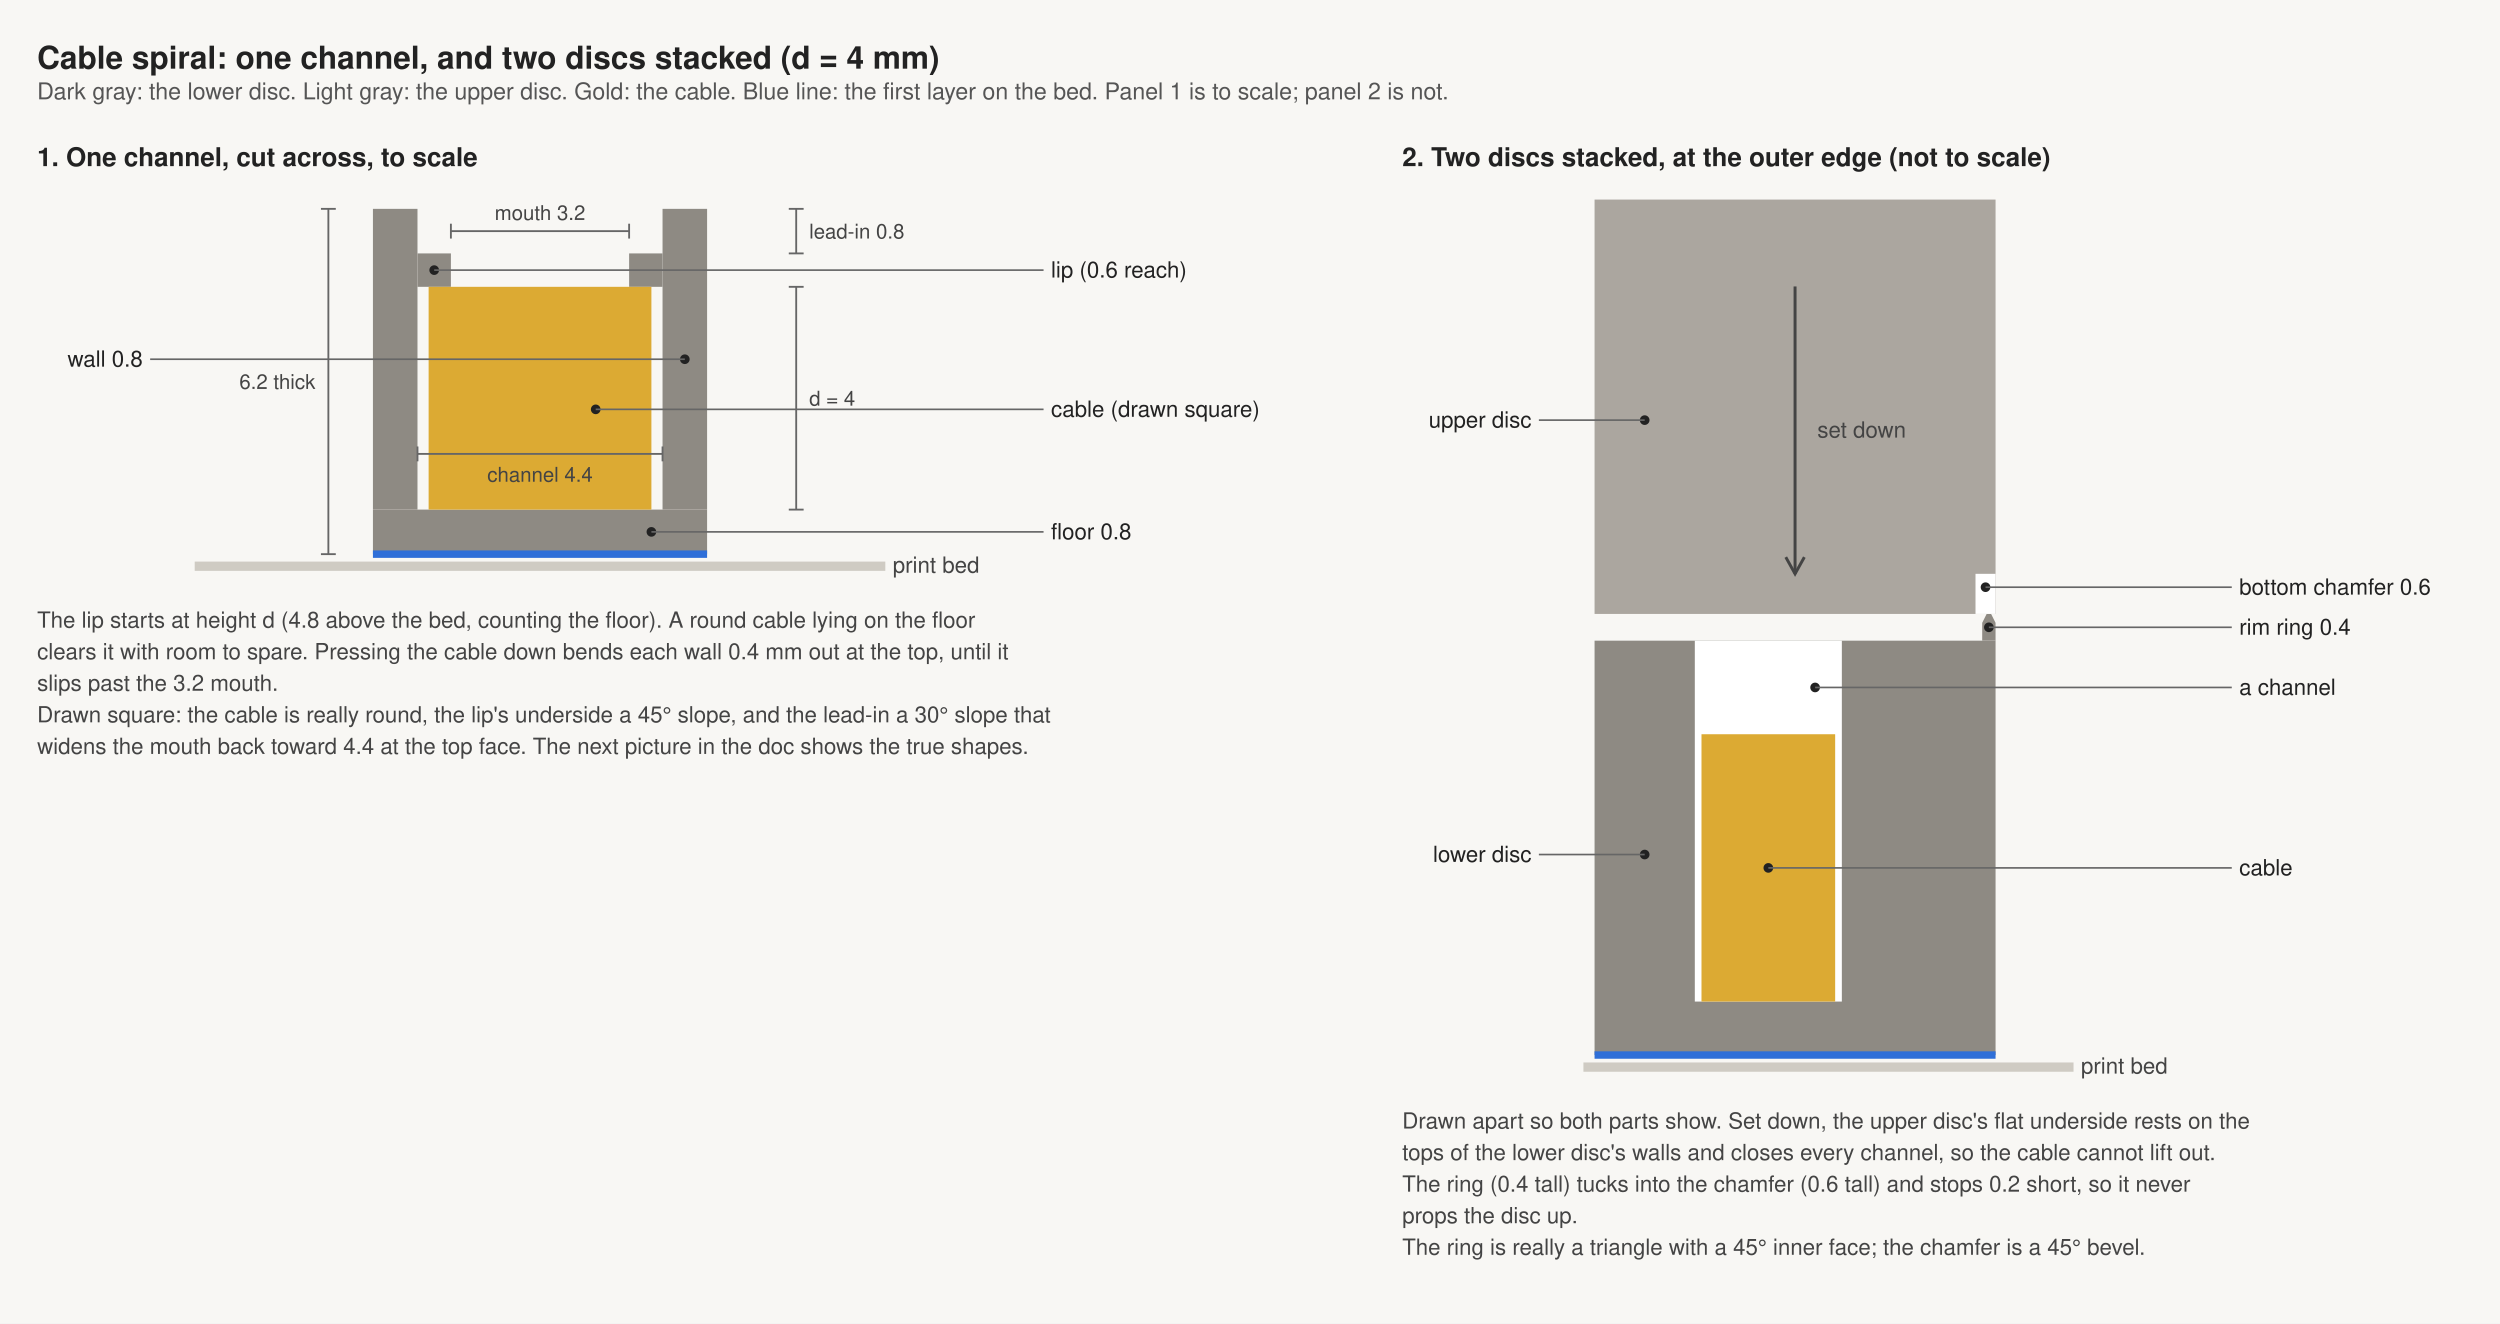
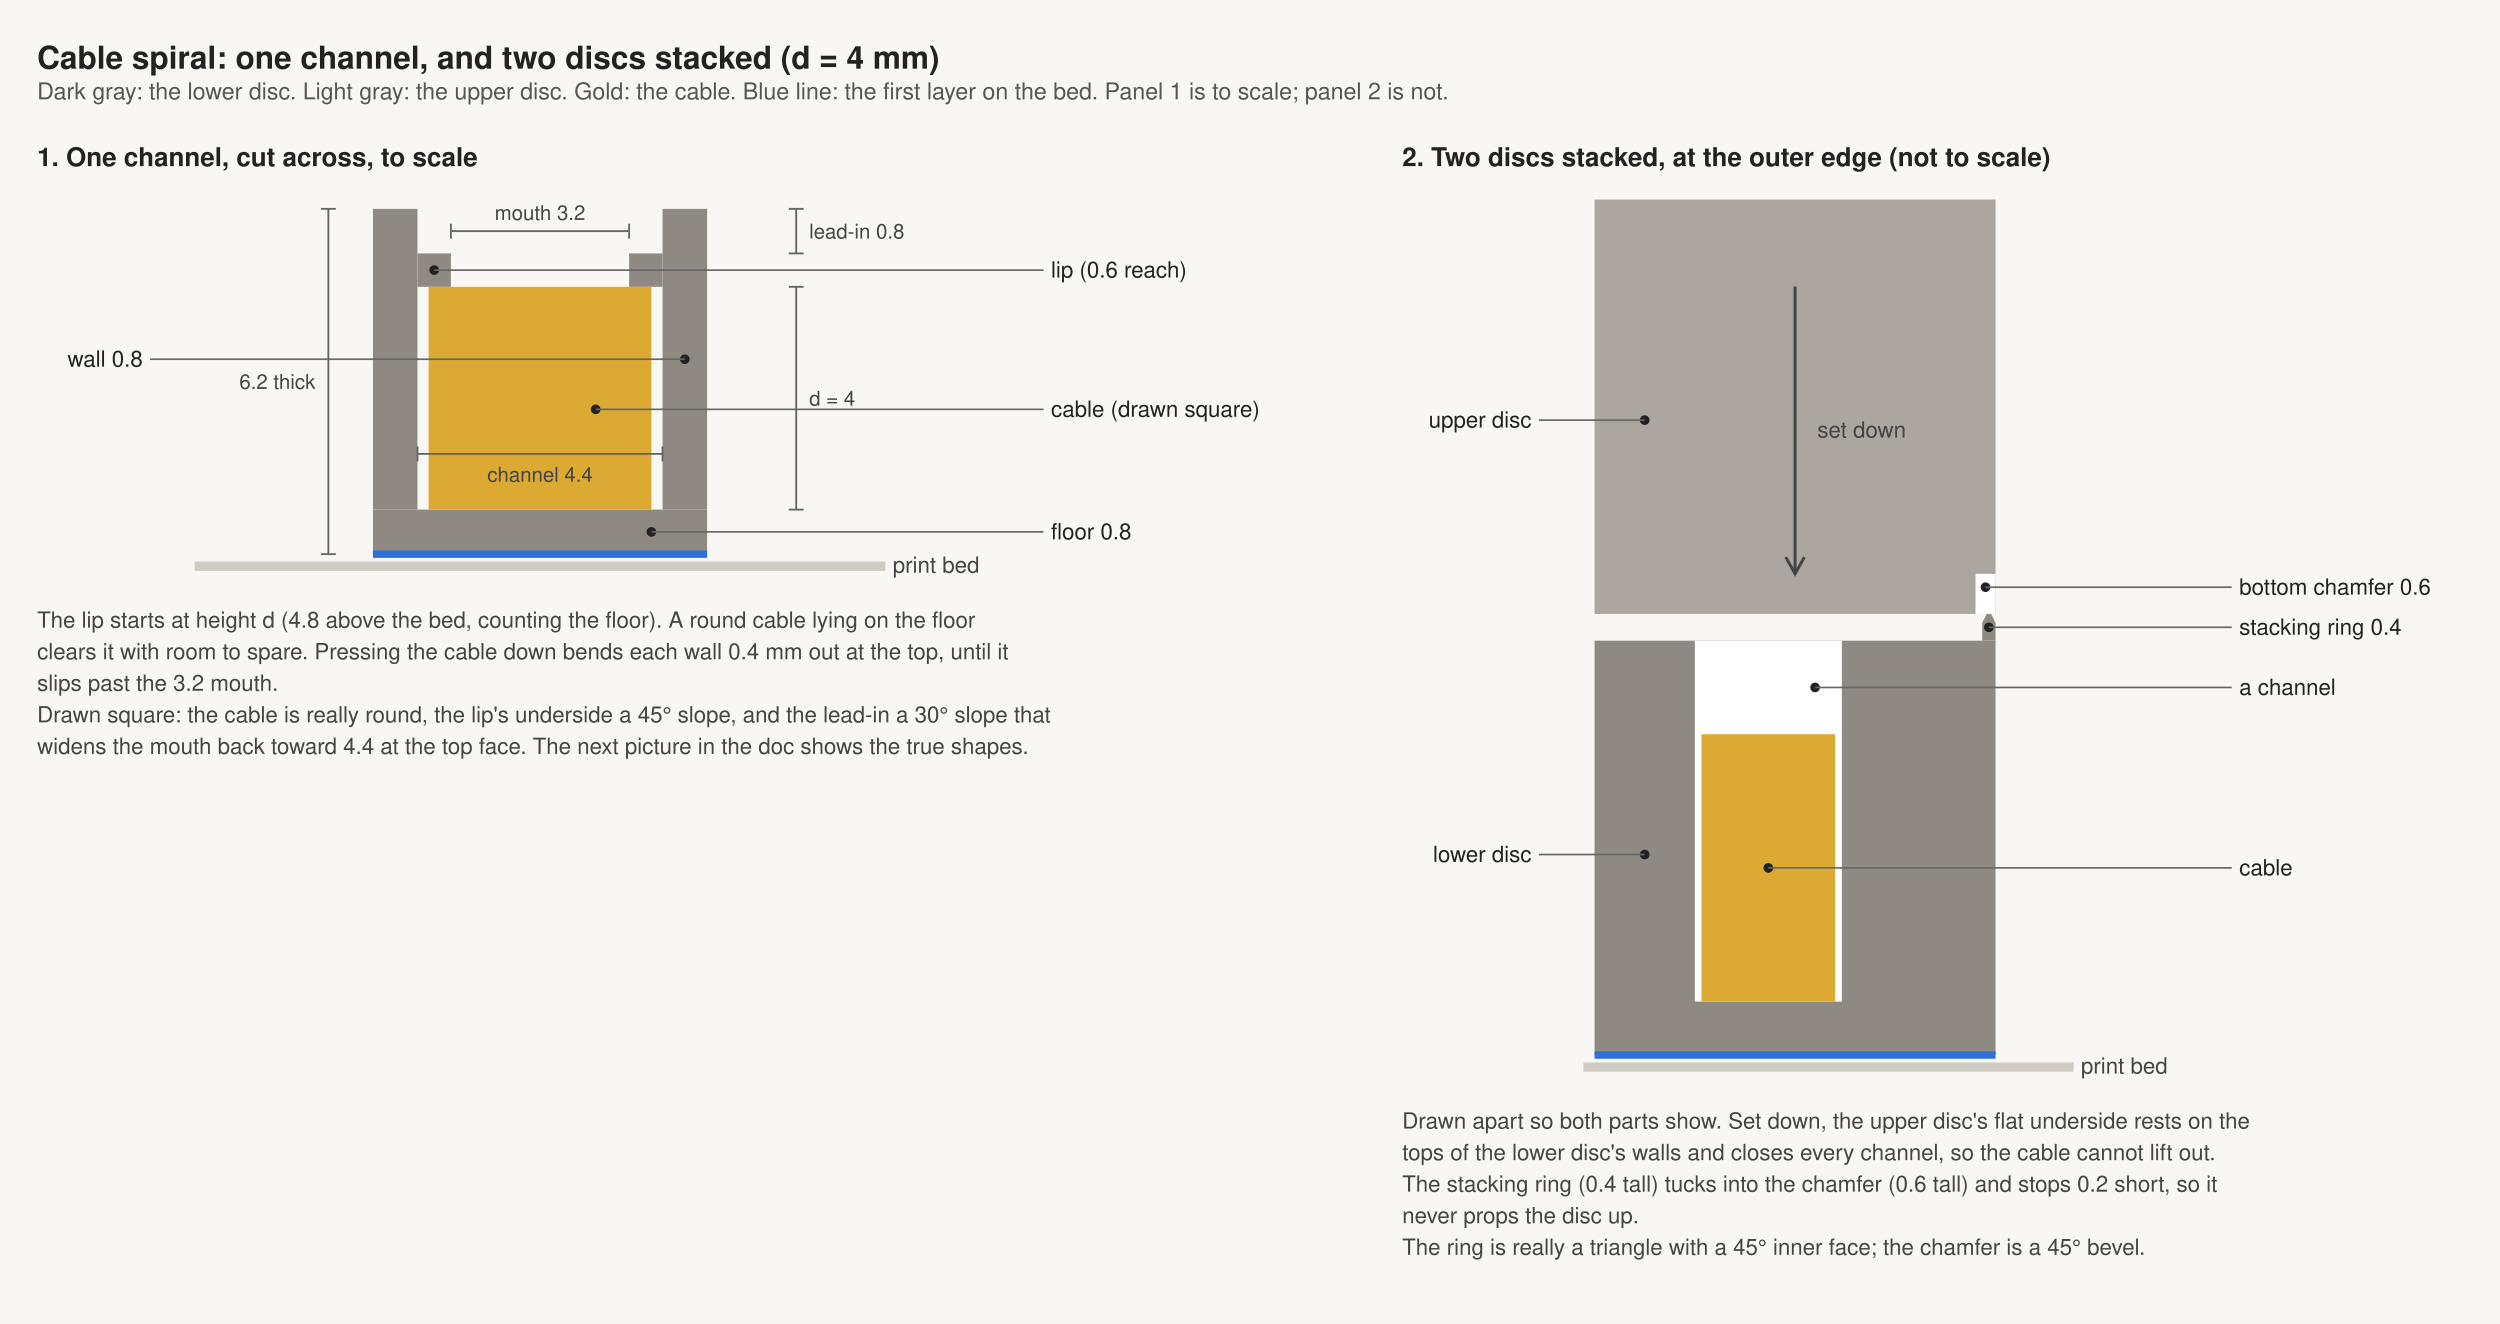
<svg xmlns="http://www.w3.org/2000/svg" width="1346.64" height="712.9" viewBox="0 0 1346.64 712.9" font-family="Helvetica Neue, Helvetica, Arial, sans-serif">
  <rect width="100%" height="100%" fill="#f8f7f4" />
  <text x="20" y="37" font-size="17" font-weight="bold" fill="#222222">Cable spiral: one channel, and two discs stacked (d = 4 mm)</text>
  <text x="20" y="53.5" font-size="12.5" fill="#555555">Dark gray: the lower disc. Light gray: the upper disc. Gold: the cable. Blue line: the first layer on the bed. Panel 1 is to scale; panel 2 is not.</text>
  <g data-panel="1. One channel, cut across, to scale">
    <text x="20" y="89.5" font-size="14" font-weight="bold" fill="#222222">1. One channel, cut across, to scale</text>
    <g transform="translate(110.88,112.5)">
      <polygon data-kind="half" points="90,186 270,186 270,162 90,162" fill="#8e8a83" />
      <line data-mark="first" x1="90" y1="186" x2="270" y2="186" stroke="#2f6fd8" stroke-width="4" />
      <polygon data-kind="half" points="90,162 114,162 114,0 90,0" fill="#8e8a83" />
      <polygon data-kind="half" points="246,162 270,162 270,0 246,0" fill="#8e8a83" />
      <polygon data-kind="lip" points="114,42 132,42 132,24 114,24" fill="#8e8a83" />
      <polygon data-kind="lip" points="228,42 246,42 246,24 228,24" fill="#8e8a83" />
      <polygon data-kind="piece" points="120,162 240,162 240,42 120,42" fill="#dcaa33" />
      <g data-kind="dim" stroke="#666666" stroke-width="1">
        <line x1="114" y1="132" x2="246" y2="132" />
        <line x1="114" y1="128" x2="114" y2="136" />
        <line x1="246" y1="128" x2="246" y2="136" />
      </g>
      <text x="180" y="147" font-size="11" fill="#444444" text-anchor="middle">channel 4.4</text>
      <g data-kind="dim" stroke="#666666" stroke-width="1">
        <line x1="132" y1="12" x2="228" y2="12" />
        <line x1="132" y1="8" x2="132" y2="16" />
        <line x1="228" y1="8" x2="228" y2="16" />
      </g>
      <text x="180" y="6" font-size="11" fill="#444444" text-anchor="middle">mouth 3.2</text>
      <g data-kind="dim" stroke="#666666" stroke-width="1">
        <line x1="66" y1="186" x2="66" y2="0" />
        <line x1="62" y1="186" x2="70" y2="186" />
        <line x1="62" y1="0" x2="70" y2="0" />
      </g>
      <text x="59" y="97" font-size="11" fill="#444444" text-anchor="end">6.2 thick</text>
      <g data-kind="dim" stroke="#666666" stroke-width="1">
        <line x1="318" y1="24" x2="318" y2="0" />
        <line x1="314" y1="24" x2="322" y2="24" />
        <line x1="314" y1="0" x2="322" y2="0" />
      </g>
      <text x="325" y="16" font-size="11" fill="#444444" text-anchor="start">lead-in 0.8</text>
      <g data-kind="dim" stroke="#666666" stroke-width="1">
        <line x1="318" y1="162" x2="318" y2="42" />
        <line x1="314" y1="162" x2="322" y2="162" />
        <line x1="314" y1="42" x2="322" y2="42" />
      </g>
      <text x="325" y="106" font-size="11" fill="#444444" text-anchor="start">d = 4</text>
      <rect data-kind="bed" x="-6" y="190" width="372" height="5" fill="#cfcbc3" />
      <text x="370" y="196" font-size="12" fill="#444444">print bed</text>
    </g>
    <circle data-label-dot="1" cx="368.88" cy="193.5" r="2.6" fill="#222222" />
    <polyline points="368.88,193.5 90.88,193.5 80.88,193.5" fill="none" stroke="#666666" stroke-width="0.9" />
    <text data-label="1" x="76.88" y="197.5" font-size="12" fill="#222222" text-anchor="end">wall 0.8</text>
    <circle data-label-dot="1" cx="233.88" cy="145.5" r="2.6" fill="#222222" />
    <polyline points="233.88,145.5 552.12,145.5 562.12,145.5" fill="none" stroke="#666666" stroke-width="0.9" />
    <text data-label="1" x="566.12" y="149.5" font-size="12" fill="#222222" text-anchor="start">lip (0.6 reach)</text>
    <circle data-label-dot="1" cx="320.88" cy="220.5" r="2.6" fill="#222222" />
    <polyline points="320.88,220.5 552.12,220.5 562.12,220.5" fill="none" stroke="#666666" stroke-width="0.9" />
    <text data-label="1" x="566.12" y="224.5" font-size="12" fill="#222222" text-anchor="start">cable (drawn square)</text>
    <circle data-label-dot="1" cx="350.88" cy="286.5" r="2.6" fill="#222222" />
    <polyline points="350.88,286.5 552.12,286.5 562.12,286.5" fill="none" stroke="#666666" stroke-width="0.9" />
    <text data-label="1" x="566.12" y="290.5" font-size="12" fill="#222222" text-anchor="start">floor 0.8</text>
    <text x="20" y="338.1" font-size="12" fill="#444444">The lip starts at height d (4.8 above the bed, counting the floor). A round cable lying on the floor</text>
    <text x="20" y="355.1" font-size="12" fill="#444444">clears it with room to spare. Pressing the cable down bends each wall 0.4 mm out at the top, until it</text>
    <text x="20" y="372.1" font-size="12" fill="#444444">slips past the 3.2 mouth.</text>
    <text x="20" y="389.1" font-size="12" fill="#444444">Drawn square: the cable is really round, the lip's underside a 45° slope, and the lead-in a 30° slope that</text>
    <text x="20" y="406.1" font-size="12" fill="#444444">widens the mouth back toward 4.4 at the top face. The next picture in the doc shows the true shapes.</text>
  </g>
  <g data-panel="2. Two discs stacked, at the outer edge (not to scale)">
    <text x="755.32" y="89.5" font-size="14" font-weight="bold" fill="#222222">2. Two discs stacked, at the outer edge (not to scale)</text>
    <g transform="translate(858.92,107.5)">
      <polygon data-kind="half" points="0,460.8 216,460.8 216,237.6 0,237.6" fill="#8e8a83" />
      <line data-mark="first" x1="0" y1="460.8" x2="216" y2="460.8" stroke="#2f6fd8" stroke-width="4" />
      <polygon data-kind="pocket" points="54,432 133.2,432 133.2,237.6 54,237.6" fill="#ffffff" />
      <polygon data-kind="piece" points="57.6,432 129.6,432 129.6,288 57.6,288" fill="#dcaa33" />
      <polygon data-kind="stud" points="208.8,237.6 216,237.6 216,228 213.6,223.2 211.2,223.2 208.8,228" fill="#8e8a83" />
      <polygon data-kind="half" points="0,223.2 216,223.2 216,0 0,0" fill="#aba69f" />
      <polygon data-kind="socket" points="205.2,223.2 216,223.2 216,201.6 205.2,201.6" fill="#ffffff" />
      <line data-kind="arrow" x1="108" y1="46.8" x2="108" y2="201.6" stroke="#444444" stroke-width="1.6" />
      <polyline points="103,192.6 108,201.6 113,192.6" fill="none" stroke="#444444" stroke-width="1.6" />
      <text x="120" y="128.2" font-size="12" fill="#444444">set down</text>
      <rect data-kind="bed" x="-6" y="464.8" width="264" height="5" fill="#cfcbc3" />
      <text x="262" y="470.8" font-size="12" fill="#444444">print bed</text>
    </g>
    <circle data-label-dot="1" cx="885.92" cy="226.3" r="2.6" fill="#222222" />
    <polyline points="885.92,226.3 838.92,226.3 828.92,226.3" fill="none" stroke="#666666" stroke-width="0.9" />
    <text data-label="1" x="824.92" y="230.3" font-size="12" fill="#222222" text-anchor="end">upper disc</text>
    <circle data-label-dot="1" cx="885.92" cy="460.3" r="2.6" fill="#222222" />
    <polyline points="885.92,460.3 838.92,460.3 828.92,460.3" fill="none" stroke="#666666" stroke-width="0.9" />
    <text data-label="1" x="824.92" y="464.3" font-size="12" fill="#222222" text-anchor="end">lower disc</text>
    <circle data-label-dot="1" cx="1069.52" cy="316.3" r="2.6" fill="#222222" />
    <polyline points="1069.52,316.3 1192.16,316.3 1202.16,316.3" fill="none" stroke="#666666" stroke-width="0.9" />
    <text data-label="1" x="1206.16" y="320.3" font-size="12" fill="#222222" text-anchor="start">bottom chamfer 0.6</text>
    <circle data-label-dot="1" cx="1071.32" cy="337.9" r="2.6" fill="#222222" />
    <polyline points="1071.32,337.9 1192.16,337.9 1202.16,337.9" fill="none" stroke="#666666" stroke-width="0.9" />
-     <text data-label="1" x="1206.16" y="341.9" font-size="12" fill="#222222" text-anchor="start">rim ring 0.4</text>
+     <text data-label="1" x="1206.16" y="341.9" font-size="12" fill="#222222" text-anchor="start">stacking ring 0.4</text>
    <circle data-label-dot="1" cx="977.72" cy="370.3" r="2.6" fill="#222222" />
    <polyline points="977.72,370.3 1192.16,370.3 1202.16,370.3" fill="none" stroke="#666666" stroke-width="0.9" />
    <text data-label="1" x="1206.16" y="374.3" font-size="12" fill="#222222" text-anchor="start">a channel</text>
    <circle data-label-dot="1" cx="952.52" cy="467.5" r="2.6" fill="#222222" />
    <polyline points="952.52,467.5 1192.16,467.5 1202.16,467.5" fill="none" stroke="#666666" stroke-width="0.9" />
    <text data-label="1" x="1206.16" y="471.5" font-size="12" fill="#222222" text-anchor="start">cable</text>
    <text x="755.32" y="607.9" font-size="12" fill="#444444">Drawn apart so both parts show. Set down, the upper disc's flat underside rests on the</text>
    <text x="755.32" y="624.9" font-size="12" fill="#444444">tops of the lower disc's walls and closes every channel, so the cable cannot lift out.</text>
-     <text x="755.32" y="641.9" font-size="12" fill="#444444">The ring (0.4 tall) tucks into the chamfer (0.6 tall) and stops 0.2 short, so it never</text>
-     <text x="755.32" y="658.9" font-size="12" fill="#444444">props the disc up.</text>
+     <text x="755.32" y="641.9" font-size="12" fill="#444444">The stacking ring (0.4 tall) tucks into the chamfer (0.6 tall) and stops 0.2 short, so it</text>
+     <text x="755.32" y="658.9" font-size="12" fill="#444444">never props the disc up.</text>
    <text x="755.32" y="675.9" font-size="12" fill="#444444">The ring is really a triangle with a 45° inner face; the chamfer is a 45° bevel.</text>
  </g>
</svg>
